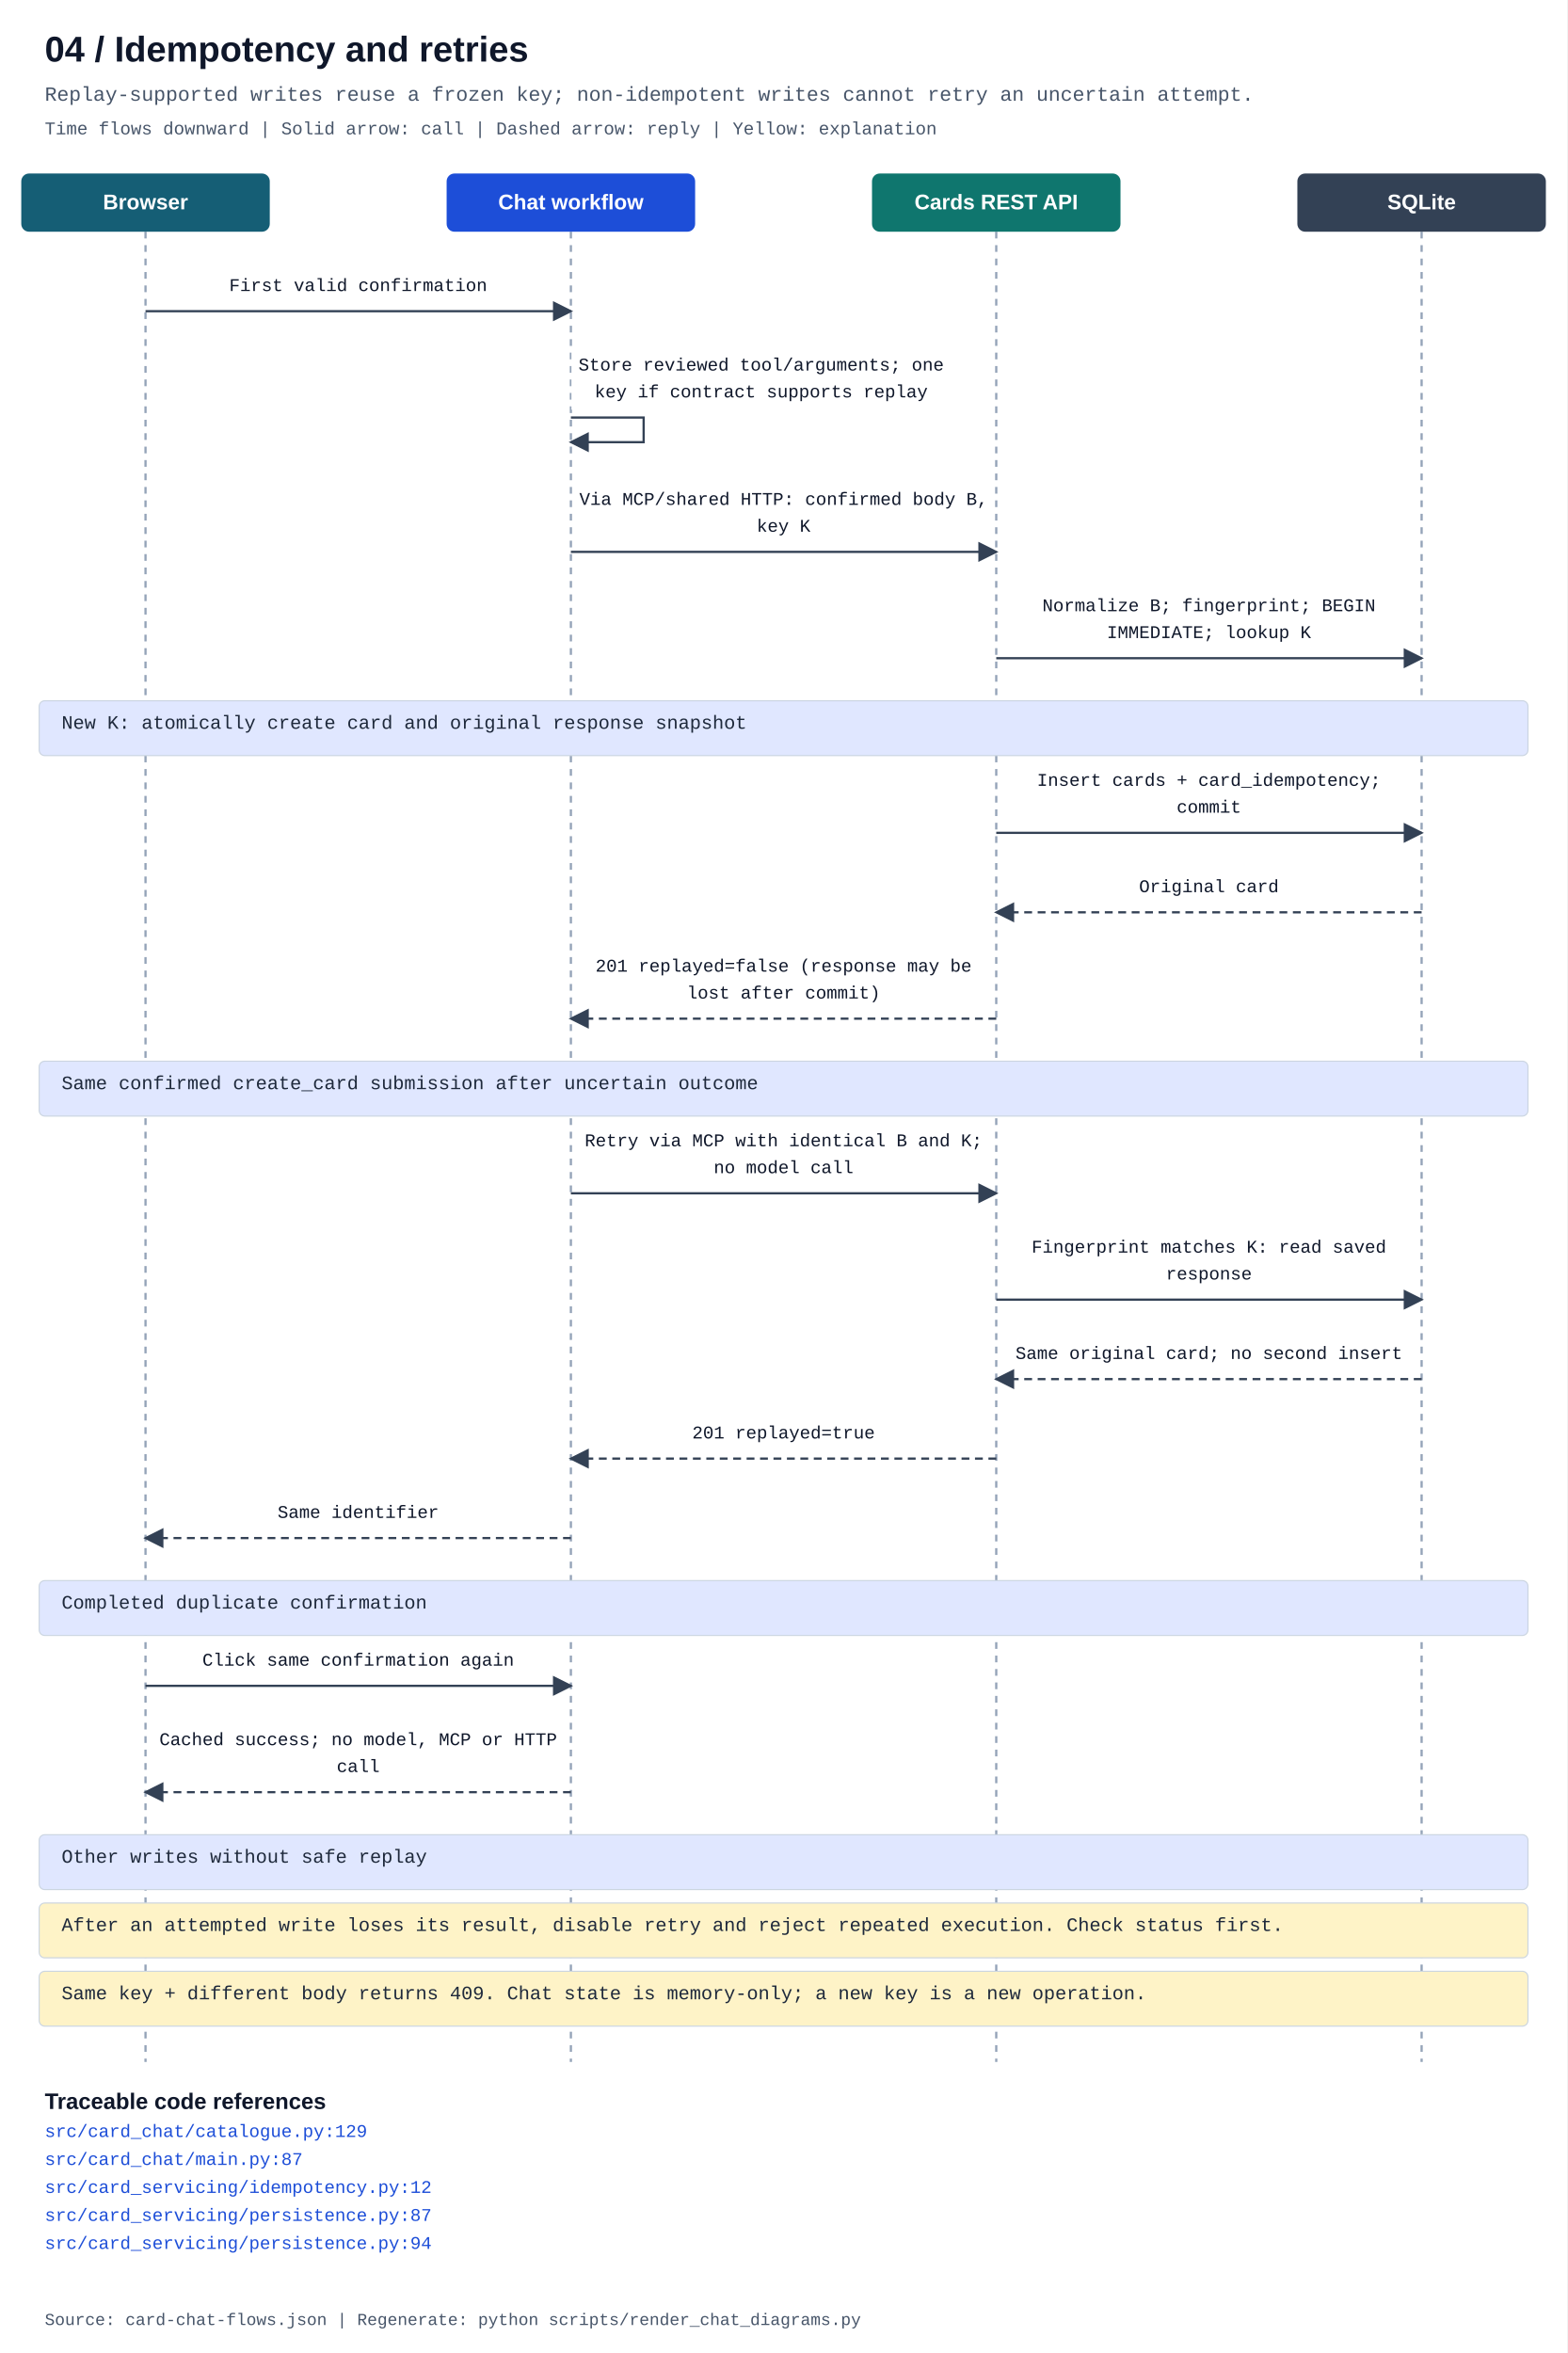
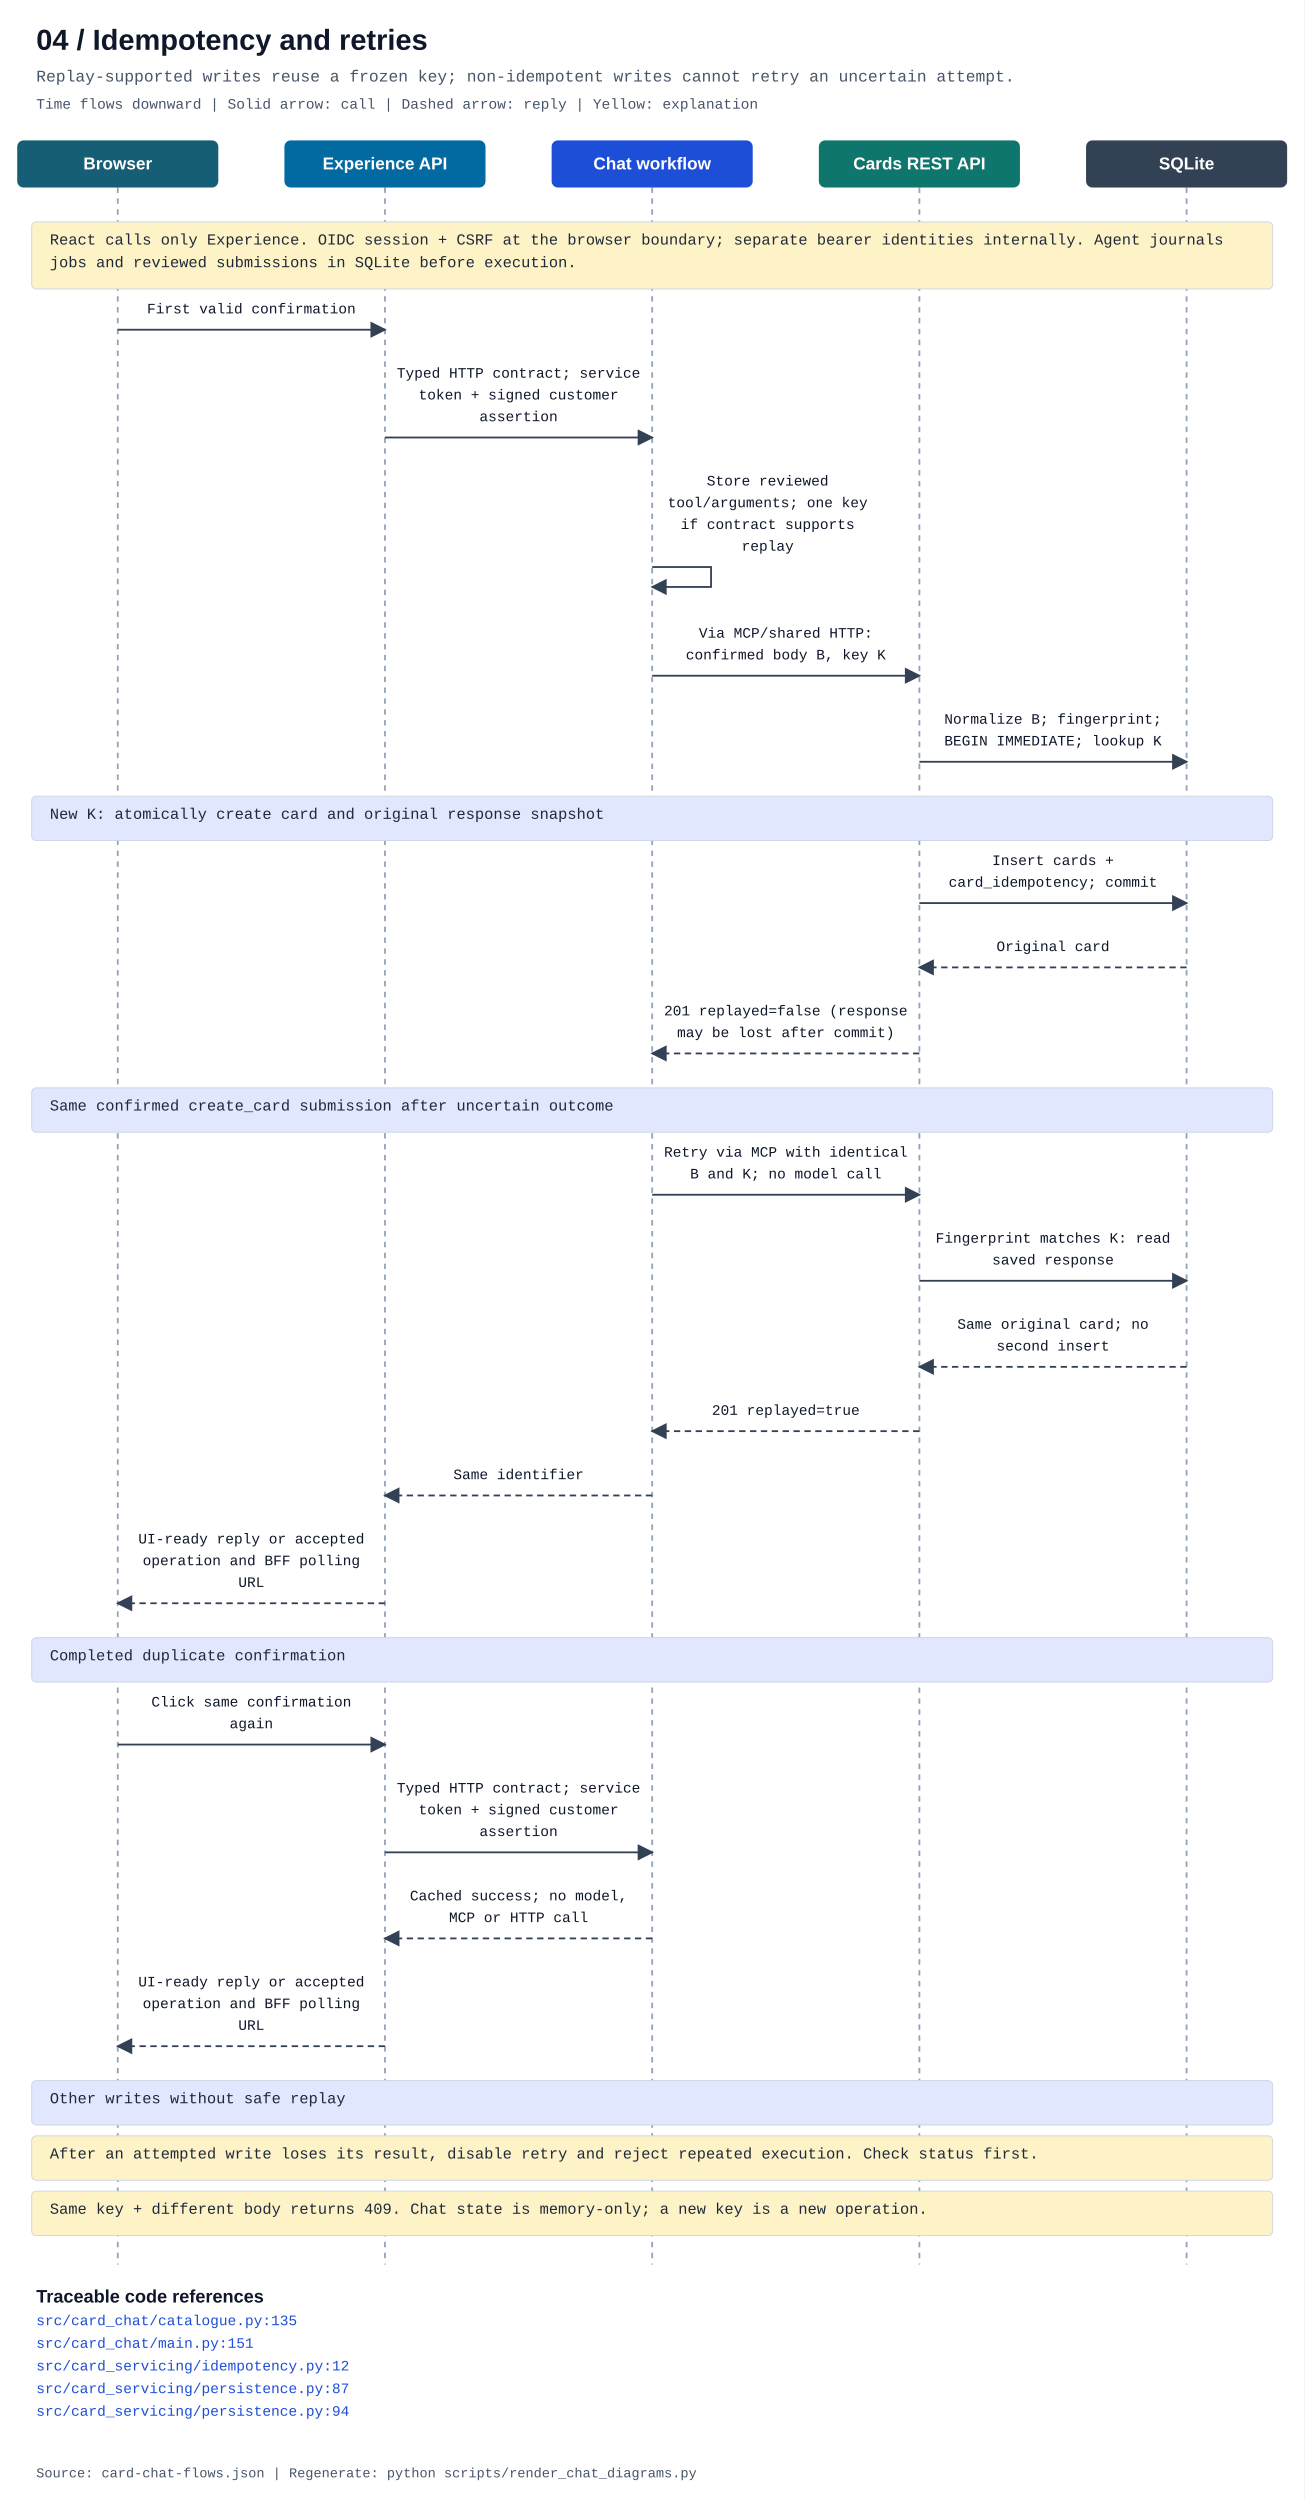
- <svg xmlns="http://www.w3.org/2000/svg" width="1400" height="2102" viewBox="0 0 1400 2102" role="img" aria-labelledby="title description">
+ <svg xmlns="http://www.w3.org/2000/svg" width="1440" height="2760" viewBox="0 0 1440 2760" role="img" aria-labelledby="title description">
  <defs>
    <marker id="arrow" markerWidth="9" markerHeight="9" refX="8" refY="4.5" orient="auto">
      <path d="M0 0 L9 4.5 L0 9" fill="#334155" />
    </marker>
  </defs>
  <style>text{font-family:Consolas,"Liberation Mono",monospace}.heading{font-family:Arial,sans-serif;font-weight:700}</style>
-   <rect width="1400" height="2102" fill="#fff" />
+   <rect width="1440" height="2760" fill="#fff" />
  <text x="40" y="55" class="heading" font-size="32" fill="#0f172a">04 / Idempotency and retries</text>
  <text x="40" y="90" font-size="18" fill="#475569">Replay-supported writes reuse a frozen key; non-idempotent writes cannot retry an uncertain attempt.</text>
  <text x="40" y="120" font-size="16" fill="#475569">Time flows downward | Solid arrow: call | Dashed arrow: reply | Yellow: explanation</text>
-   <path d="M130.0 207 V1842" stroke="#94a3b8" stroke-width="2" stroke-dasharray="6 6" />
+   <path d="M130.0 207 V2500" stroke="#94a3b8" stroke-width="2" stroke-dasharray="6 6" />
  <rect x="19.0" y="155" width="222" height="52" rx="7" fill="#155e75" />
  <text x="130.0" y="187" text-anchor="middle" class="heading" font-size="19" fill="white">Browser</text>
-   <path d="M510.0 207 V1842" stroke="#94a3b8" stroke-width="2" stroke-dasharray="6 6" />
-   <rect x="399.0" y="155" width="222" height="52" rx="7" fill="#1d4ed8" />
-   <text x="510.0" y="187" text-anchor="middle" class="heading" font-size="19" fill="white">Chat workflow</text>
-   <path d="M890.0 207 V1842" stroke="#94a3b8" stroke-width="2" stroke-dasharray="6 6" />
-   <rect x="779.0" y="155" width="222" height="52" rx="7" fill="#0f766e" />
-   <text x="890.0" y="187" text-anchor="middle" class="heading" font-size="19" fill="white">Cards REST API</text>
-   <path d="M1270.0 207 V1842" stroke="#94a3b8" stroke-width="2" stroke-dasharray="6 6" />
-   <rect x="1159.0" y="155" width="222" height="52" rx="7" fill="#334155" />
-   <text x="1270.0" y="187" text-anchor="middle" class="heading" font-size="19" fill="white">SQLite</text>
-   <rect x="198.0" y="240" width="244.0" height="31" fill="white" />
-   <text x="320.0" y="260" text-anchor="middle" font-size="16" fill="#0f172a">First valid confirmation</text>
-   <path d="M130.0 278 H510.0" fill="none" stroke="#334155" stroke-width="2" marker-end="url(#arrow)" />
-   <rect x="510.5" y="311" width="339.0" height="55" fill="white" />
-   <text x="680.0" y="331" text-anchor="middle" font-size="16" fill="#0f172a">Store reviewed tool/arguments; one</text>
-   <text x="680.0" y="355" text-anchor="middle" font-size="16" fill="#0f172a">key if contract supports replay</text>
-   <path d="M510.0 373 H575.0 V395 H510.0" fill="none" stroke="#334155" stroke-width="2" marker-end="url(#arrow)" />
-   <rect x="511.5" y="431" width="377.0" height="55" fill="white" />
-   <text x="700.0" y="451" text-anchor="middle" font-size="16" fill="#0f172a">Via MCP/shared HTTP: confirmed body B,</text>
-   <text x="700.0" y="475" text-anchor="middle" font-size="16" fill="#0f172a">key K</text>
-   <path d="M510.0 493 H890.0" fill="none" stroke="#334155" stroke-width="2" marker-end="url(#arrow)" />
-   <rect x="924.75" y="526" width="310.5" height="55" fill="white" />
-   <text x="1080.0" y="546" text-anchor="middle" font-size="16" fill="#0f172a">Normalize B; fingerprint; BEGIN</text>
-   <text x="1080.0" y="570" text-anchor="middle" font-size="16" fill="#0f172a">IMMEDIATE; lookup K</text>
-   <path d="M890.0 588 H1270.0" fill="none" stroke="#334155" stroke-width="2" marker-end="url(#arrow)" />
-   <rect x="35" y="626" width="1330" height="49" rx="5" fill="#e0e7ff" stroke="#cbd5e1" />
-   <text x="55" y="651" font-size="17" fill="#1e293b">New K: atomically create card and original response snapshot</text>
-   <rect x="920.0" y="682" width="320.0" height="55" fill="white" />
-   <text x="1080.0" y="702" text-anchor="middle" font-size="16" fill="#0f172a">Insert cards + card_idempotency;</text>
-   <text x="1080.0" y="726" text-anchor="middle" font-size="16" fill="#0f172a">commit</text>
-   <path d="M890.0 744 H1270.0" fill="none" stroke="#334155" stroke-width="2" marker-end="url(#arrow)" />
-   <rect x="1010.25" y="777" width="139.5" height="31" fill="white" />
-   <text x="1080.0" y="797" text-anchor="middle" font-size="16" fill="#0f172a">Original card</text>
-   <path d="M1270.0 815 H890.0" fill="none" stroke="#334155" stroke-width="2" stroke-dasharray="7 5" marker-end="url(#arrow)" />
-   <rect x="525.75" y="848" width="348.5" height="55" fill="white" />
-   <text x="700.0" y="868" text-anchor="middle" font-size="16" fill="#0f172a">201 replayed=false (response may be</text>
-   <text x="700.0" y="892" text-anchor="middle" font-size="16" fill="#0f172a">lost after commit)</text>
-   <path d="M890.0 910 H510.0" fill="none" stroke="#334155" stroke-width="2" stroke-dasharray="7 5" marker-end="url(#arrow)" />
-   <rect x="35" y="948" width="1330" height="49" rx="5" fill="#e0e7ff" stroke="#cbd5e1" />
-   <text x="55" y="973" font-size="17" fill="#1e293b">Same confirmed create_card submission after uncertain outcome</text>
-   <rect x="516.25" y="1004" width="367.5" height="55" fill="white" />
-   <text x="700.0" y="1024" text-anchor="middle" font-size="16" fill="#0f172a">Retry via MCP with identical B and K;</text>
-   <text x="700.0" y="1048" text-anchor="middle" font-size="16" fill="#0f172a">no model call</text>
-   <path d="M510.0 1066 H890.0" fill="none" stroke="#334155" stroke-width="2" marker-end="url(#arrow)" />
-   <rect x="915.25" y="1099" width="329.5" height="55" fill="white" />
-   <text x="1080.0" y="1119" text-anchor="middle" font-size="16" fill="#0f172a">Fingerprint matches K: read saved</text>
-   <text x="1080.0" y="1143" text-anchor="middle" font-size="16" fill="#0f172a">response</text>
-   <path d="M890.0 1161 H1270.0" fill="none" stroke="#334155" stroke-width="2" marker-end="url(#arrow)" />
-   <rect x="901.0" y="1194" width="358.0" height="31" fill="white" />
-   <text x="1080.0" y="1214" text-anchor="middle" font-size="16" fill="#0f172a">Same original card; no second insert</text>
-   <path d="M1270.0 1232 H890.0" fill="none" stroke="#334155" stroke-width="2" stroke-dasharray="7 5" marker-end="url(#arrow)" />
-   <rect x="611.25" y="1265" width="177.5" height="31" fill="white" />
-   <text x="700.0" y="1285" text-anchor="middle" font-size="16" fill="#0f172a">201 replayed=true</text>
-   <path d="M890.0 1303 H510.0" fill="none" stroke="#334155" stroke-width="2" stroke-dasharray="7 5" marker-end="url(#arrow)" />
-   <rect x="240.75" y="1336" width="158.5" height="31" fill="white" />
-   <text x="320.0" y="1356" text-anchor="middle" font-size="16" fill="#0f172a">Same identifier</text>
-   <path d="M510.0 1374 H130.0" fill="none" stroke="#334155" stroke-width="2" stroke-dasharray="7 5" marker-end="url(#arrow)" />
-   <rect x="35" y="1412" width="1330" height="49" rx="5" fill="#e0e7ff" stroke="#cbd5e1" />
-   <text x="55" y="1437" font-size="17" fill="#1e293b">Completed duplicate confirmation</text>
-   <rect x="174.25" y="1468" width="291.5" height="31" fill="white" />
-   <text x="320.0" y="1488" text-anchor="middle" font-size="16" fill="#0f172a">Click same confirmation again</text>
-   <path d="M130.0 1506 H510.0" fill="none" stroke="#334155" stroke-width="2" marker-end="url(#arrow)" />
-   <rect x="136.25" y="1539" width="367.5" height="55" fill="white" />
-   <text x="320.0" y="1559" text-anchor="middle" font-size="16" fill="#0f172a">Cached success; no model, MCP or HTTP</text>
-   <text x="320.0" y="1583" text-anchor="middle" font-size="16" fill="#0f172a">call</text>
-   <path d="M510.0 1601 H130.0" fill="none" stroke="#334155" stroke-width="2" stroke-dasharray="7 5" marker-end="url(#arrow)" />
-   <rect x="35" y="1639" width="1330" height="49" rx="5" fill="#e0e7ff" stroke="#cbd5e1" />
-   <text x="55" y="1664" font-size="17" fill="#1e293b">Other writes without safe replay</text>
-   <rect x="35" y="1700" width="1330" height="49" rx="5" fill="#fef3c7" stroke="#cbd5e1" />
-   <text x="55" y="1725" font-size="17" fill="#1e293b">After an attempted write loses its result, disable retry and reject repeated execution. Check status first.</text>
-   <rect x="35" y="1761" width="1330" height="49" rx="5" fill="#fef3c7" stroke="#cbd5e1" />
-   <text x="55" y="1786" font-size="17" fill="#1e293b">Same key + different body returns 409. Chat state is memory-only; a new key is a new operation.</text>
-   <text x="40" y="1884" class="heading" font-size="20" fill="#0f172a">Traceable code references</text>
+   <path d="M425.0 207 V2500" stroke="#94a3b8" stroke-width="2" stroke-dasharray="6 6" />
+   <rect x="314.0" y="155" width="222" height="52" rx="7" fill="#0369a1" />
+   <text x="425.0" y="187" text-anchor="middle" class="heading" font-size="19" fill="white">Experience API</text>
+   <path d="M720.0 207 V2500" stroke="#94a3b8" stroke-width="2" stroke-dasharray="6 6" />
+   <rect x="609.0" y="155" width="222" height="52" rx="7" fill="#1d4ed8" />
+   <text x="720.0" y="187" text-anchor="middle" class="heading" font-size="19" fill="white">Chat workflow</text>
+   <path d="M1015.0 207 V2500" stroke="#94a3b8" stroke-width="2" stroke-dasharray="6 6" />
+   <rect x="904.0" y="155" width="222" height="52" rx="7" fill="#0f766e" />
+   <text x="1015.0" y="187" text-anchor="middle" class="heading" font-size="19" fill="white">Cards REST API</text>
+   <path d="M1310.0 207 V2500" stroke="#94a3b8" stroke-width="2" stroke-dasharray="6 6" />
+   <rect x="1199.0" y="155" width="222" height="52" rx="7" fill="#334155" />
+   <text x="1310.0" y="187" text-anchor="middle" class="heading" font-size="19" fill="white">SQLite</text>
+   <rect x="35" y="245" width="1370" height="74" rx="5" fill="#fef3c7" stroke="#cbd5e1" />
+   <text x="55" y="270" font-size="17" fill="#1e293b">React calls only Experience. OIDC session + CSRF at the browser boundary; separate bearer identities internally. Agent journals</text>
+   <text x="55" y="295" font-size="17" fill="#1e293b">jobs and reviewed submissions in SQLite before execution.</text>
+   <rect x="155.5" y="326" width="244.0" height="31" fill="white" />
+   <text x="277.5" y="346" text-anchor="middle" font-size="16" fill="#0f172a">First valid confirmation</text>
+   <path d="M130.0 364 H425.0" fill="none" stroke="#334155" stroke-width="2" marker-end="url(#arrow)" />
+   <rect x="431.5" y="397" width="282.0" height="79" fill="white" />
+   <text x="572.5" y="417" text-anchor="middle" font-size="16" fill="#0f172a">Typed HTTP contract; service</text>
+   <text x="572.5" y="441" text-anchor="middle" font-size="16" fill="#0f172a">token + signed customer</text>
+   <text x="572.5" y="465" text-anchor="middle" font-size="16" fill="#0f172a">assertion</text>
+   <path d="M425.0 483 H720.0" fill="none" stroke="#334155" stroke-width="2" marker-end="url(#arrow)" />
+   <rect x="730.25" y="516" width="234.5" height="103" fill="white" />
+   <text x="847.5" y="536" text-anchor="middle" font-size="16" fill="#0f172a">Store reviewed</text>
+   <text x="847.5" y="560" text-anchor="middle" font-size="16" fill="#0f172a">tool/arguments; one key</text>
+   <text x="847.5" y="584" text-anchor="middle" font-size="16" fill="#0f172a">if contract supports</text>
+   <text x="847.5" y="608" text-anchor="middle" font-size="16" fill="#0f172a">replay</text>
+   <path d="M720.0 626 H785.0 V648 H720.0" fill="none" stroke="#334155" stroke-width="2" marker-end="url(#arrow)" />
+   <rect x="750.25" y="684" width="234.5" height="55" fill="white" />
+   <text x="867.5" y="704" text-anchor="middle" font-size="16" fill="#0f172a">Via MCP/shared HTTP:</text>
+   <text x="867.5" y="728" text-anchor="middle" font-size="16" fill="#0f172a">confirmed body B, key K</text>
+   <path d="M720.0 746 H1015.0" fill="none" stroke="#334155" stroke-width="2" marker-end="url(#arrow)" />
+   <rect x="1035.75" y="779" width="253.5" height="55" fill="white" />
+   <text x="1162.5" y="799" text-anchor="middle" font-size="16" fill="#0f172a">Normalize B; fingerprint;</text>
+   <text x="1162.5" y="823" text-anchor="middle" font-size="16" fill="#0f172a">BEGIN IMMEDIATE; lookup K</text>
+   <path d="M1015.0 841 H1310.0" fill="none" stroke="#334155" stroke-width="2" marker-end="url(#arrow)" />
+   <rect x="35" y="879" width="1370" height="49" rx="5" fill="#e0e7ff" stroke="#cbd5e1" />
+   <text x="55" y="904" font-size="17" fill="#1e293b">New K: atomically create card and original response snapshot</text>
+   <rect x="1040.5" y="935" width="244.0" height="55" fill="white" />
+   <text x="1162.5" y="955" text-anchor="middle" font-size="16" fill="#0f172a">Insert cards +</text>
+   <text x="1162.5" y="979" text-anchor="middle" font-size="16" fill="#0f172a">card_idempotency; commit</text>
+   <path d="M1015.0 997 H1310.0" fill="none" stroke="#334155" stroke-width="2" marker-end="url(#arrow)" />
+   <rect x="1092.75" y="1030" width="139.5" height="31" fill="white" />
+   <text x="1162.5" y="1050" text-anchor="middle" font-size="16" fill="#0f172a">Original card</text>
+   <path d="M1310.0 1068 H1015.0" fill="none" stroke="#334155" stroke-width="2" stroke-dasharray="7 5" marker-end="url(#arrow)" />
+   <rect x="726.5" y="1101" width="282.0" height="55" fill="white" />
+   <text x="867.5" y="1121" text-anchor="middle" font-size="16" fill="#0f172a">201 replayed=false (response</text>
+   <text x="867.5" y="1145" text-anchor="middle" font-size="16" fill="#0f172a">may be lost after commit)</text>
+   <path d="M1015.0 1163 H720.0" fill="none" stroke="#334155" stroke-width="2" stroke-dasharray="7 5" marker-end="url(#arrow)" />
+   <rect x="35" y="1201" width="1370" height="49" rx="5" fill="#e0e7ff" stroke="#cbd5e1" />
+   <text x="55" y="1226" font-size="17" fill="#1e293b">Same confirmed create_card submission after uncertain outcome</text>
+   <rect x="726.5" y="1257" width="282.0" height="55" fill="white" />
+   <text x="867.5" y="1277" text-anchor="middle" font-size="16" fill="#0f172a">Retry via MCP with identical</text>
+   <text x="867.5" y="1301" text-anchor="middle" font-size="16" fill="#0f172a">B and K; no model call</text>
+   <path d="M720.0 1319 H1015.0" fill="none" stroke="#334155" stroke-width="2" marker-end="url(#arrow)" />
+   <rect x="1026.25" y="1352" width="272.5" height="55" fill="white" />
+   <text x="1162.5" y="1372" text-anchor="middle" font-size="16" fill="#0f172a">Fingerprint matches K: read</text>
+   <text x="1162.5" y="1396" text-anchor="middle" font-size="16" fill="#0f172a">saved response</text>
+   <path d="M1015.0 1414 H1310.0" fill="none" stroke="#334155" stroke-width="2" marker-end="url(#arrow)" />
+   <rect x="1050.0" y="1447" width="225.0" height="55" fill="white" />
+   <text x="1162.5" y="1467" text-anchor="middle" font-size="16" fill="#0f172a">Same original card; no</text>
+   <text x="1162.5" y="1491" text-anchor="middle" font-size="16" fill="#0f172a">second insert</text>
+   <path d="M1310.0 1509 H1015.0" fill="none" stroke="#334155" stroke-width="2" stroke-dasharray="7 5" marker-end="url(#arrow)" />
+   <rect x="778.75" y="1542" width="177.5" height="31" fill="white" />
+   <text x="867.5" y="1562" text-anchor="middle" font-size="16" fill="#0f172a">201 replayed=true</text>
+   <path d="M1015.0 1580 H720.0" fill="none" stroke="#334155" stroke-width="2" stroke-dasharray="7 5" marker-end="url(#arrow)" />
+   <rect x="493.25" y="1613" width="158.5" height="31" fill="white" />
+   <text x="572.5" y="1633" text-anchor="middle" font-size="16" fill="#0f172a">Same identifier</text>
+   <path d="M720.0 1651 H425.0" fill="none" stroke="#334155" stroke-width="2" stroke-dasharray="7 5" marker-end="url(#arrow)" />
+   <rect x="146.0" y="1684" width="263.0" height="79" fill="white" />
+   <text x="277.5" y="1704" text-anchor="middle" font-size="16" fill="#0f172a">UI-ready reply or accepted</text>
+   <text x="277.5" y="1728" text-anchor="middle" font-size="16" fill="#0f172a">operation and BFF polling</text>
+   <text x="277.5" y="1752" text-anchor="middle" font-size="16" fill="#0f172a">URL</text>
+   <path d="M425.0 1770 H130.0" fill="none" stroke="#334155" stroke-width="2" stroke-dasharray="7 5" marker-end="url(#arrow)" />
+   <rect x="35" y="1808" width="1370" height="49" rx="5" fill="#e0e7ff" stroke="#cbd5e1" />
+   <text x="55" y="1833" font-size="17" fill="#1e293b">Completed duplicate confirmation</text>
+   <rect x="160.25" y="1864" width="234.5" height="55" fill="white" />
+   <text x="277.5" y="1884" text-anchor="middle" font-size="16" fill="#0f172a">Click same confirmation</text>
+   <text x="277.5" y="1908" text-anchor="middle" font-size="16" fill="#0f172a">again</text>
+   <path d="M130.0 1926 H425.0" fill="none" stroke="#334155" stroke-width="2" marker-end="url(#arrow)" />
+   <rect x="431.5" y="1959" width="282.0" height="79" fill="white" />
+   <text x="572.5" y="1979" text-anchor="middle" font-size="16" fill="#0f172a">Typed HTTP contract; service</text>
+   <text x="572.5" y="2003" text-anchor="middle" font-size="16" fill="#0f172a">token + signed customer</text>
+   <text x="572.5" y="2027" text-anchor="middle" font-size="16" fill="#0f172a">assertion</text>
+   <path d="M425.0 2045 H720.0" fill="none" stroke="#334155" stroke-width="2" marker-end="url(#arrow)" />
+   <rect x="445.75" y="2078" width="253.5" height="55" fill="white" />
+   <text x="572.5" y="2098" text-anchor="middle" font-size="16" fill="#0f172a">Cached success; no model,</text>
+   <text x="572.5" y="2122" text-anchor="middle" font-size="16" fill="#0f172a">MCP or HTTP call</text>
+   <path d="M720.0 2140 H425.0" fill="none" stroke="#334155" stroke-width="2" stroke-dasharray="7 5" marker-end="url(#arrow)" />
+   <rect x="146.0" y="2173" width="263.0" height="79" fill="white" />
+   <text x="277.5" y="2193" text-anchor="middle" font-size="16" fill="#0f172a">UI-ready reply or accepted</text>
+   <text x="277.5" y="2217" text-anchor="middle" font-size="16" fill="#0f172a">operation and BFF polling</text>
+   <text x="277.5" y="2241" text-anchor="middle" font-size="16" fill="#0f172a">URL</text>
+   <path d="M425.0 2259 H130.0" fill="none" stroke="#334155" stroke-width="2" stroke-dasharray="7 5" marker-end="url(#arrow)" />
+   <rect x="35" y="2297" width="1370" height="49" rx="5" fill="#e0e7ff" stroke="#cbd5e1" />
+   <text x="55" y="2322" font-size="17" fill="#1e293b">Other writes without safe replay</text>
+   <rect x="35" y="2358" width="1370" height="49" rx="5" fill="#fef3c7" stroke="#cbd5e1" />
+   <text x="55" y="2383" font-size="17" fill="#1e293b">After an attempted write loses its result, disable retry and reject repeated execution. Check status first.</text>
+   <rect x="35" y="2419" width="1370" height="49" rx="5" fill="#fef3c7" stroke="#cbd5e1" />
+   <text x="55" y="2444" font-size="17" fill="#1e293b">Same key + different body returns 409. Chat state is memory-only; a new key is a new operation.</text>
+   <text x="40" y="2542" class="heading" font-size="20" fill="#0f172a">Traceable code references</text>
  <a href="../../src/card_chat/catalogue.py">
-     <text x="40" y="1909" font-size="16" fill="#1d4ed8">src/card_chat/catalogue.py:129</text>
+     <text x="40" y="2567" font-size="16" fill="#1d4ed8">src/card_chat/catalogue.py:135</text>
  </a>
  <a href="../../src/card_chat/main.py">
-     <text x="40" y="1934" font-size="16" fill="#1d4ed8">src/card_chat/main.py:87</text>
+     <text x="40" y="2592" font-size="16" fill="#1d4ed8">src/card_chat/main.py:151</text>
  </a>
  <a href="../../src/card_servicing/idempotency.py">
-     <text x="40" y="1959" font-size="16" fill="#1d4ed8">src/card_servicing/idempotency.py:12</text>
+     <text x="40" y="2617" font-size="16" fill="#1d4ed8">src/card_servicing/idempotency.py:12</text>
  </a>
  <a href="../../src/card_servicing/persistence.py">
-     <text x="40" y="1984" font-size="16" fill="#1d4ed8">src/card_servicing/persistence.py:87</text>
+     <text x="40" y="2642" font-size="16" fill="#1d4ed8">src/card_servicing/persistence.py:87</text>
  </a>
  <a href="../../src/card_servicing/persistence.py">
-     <text x="40" y="2009" font-size="16" fill="#1d4ed8">src/card_servicing/persistence.py:94</text>
+     <text x="40" y="2667" font-size="16" fill="#1d4ed8">src/card_servicing/persistence.py:94</text>
  </a>
-   <text x="40" y="2077" font-size="15" fill="#475569">Source: card-chat-flows.json | Regenerate: python scripts/render_chat_diagrams.py</text>
+   <text x="40" y="2735" font-size="15" fill="#475569">Source: card-chat-flows.json | Regenerate: python scripts/render_chat_diagrams.py</text>
</svg>
